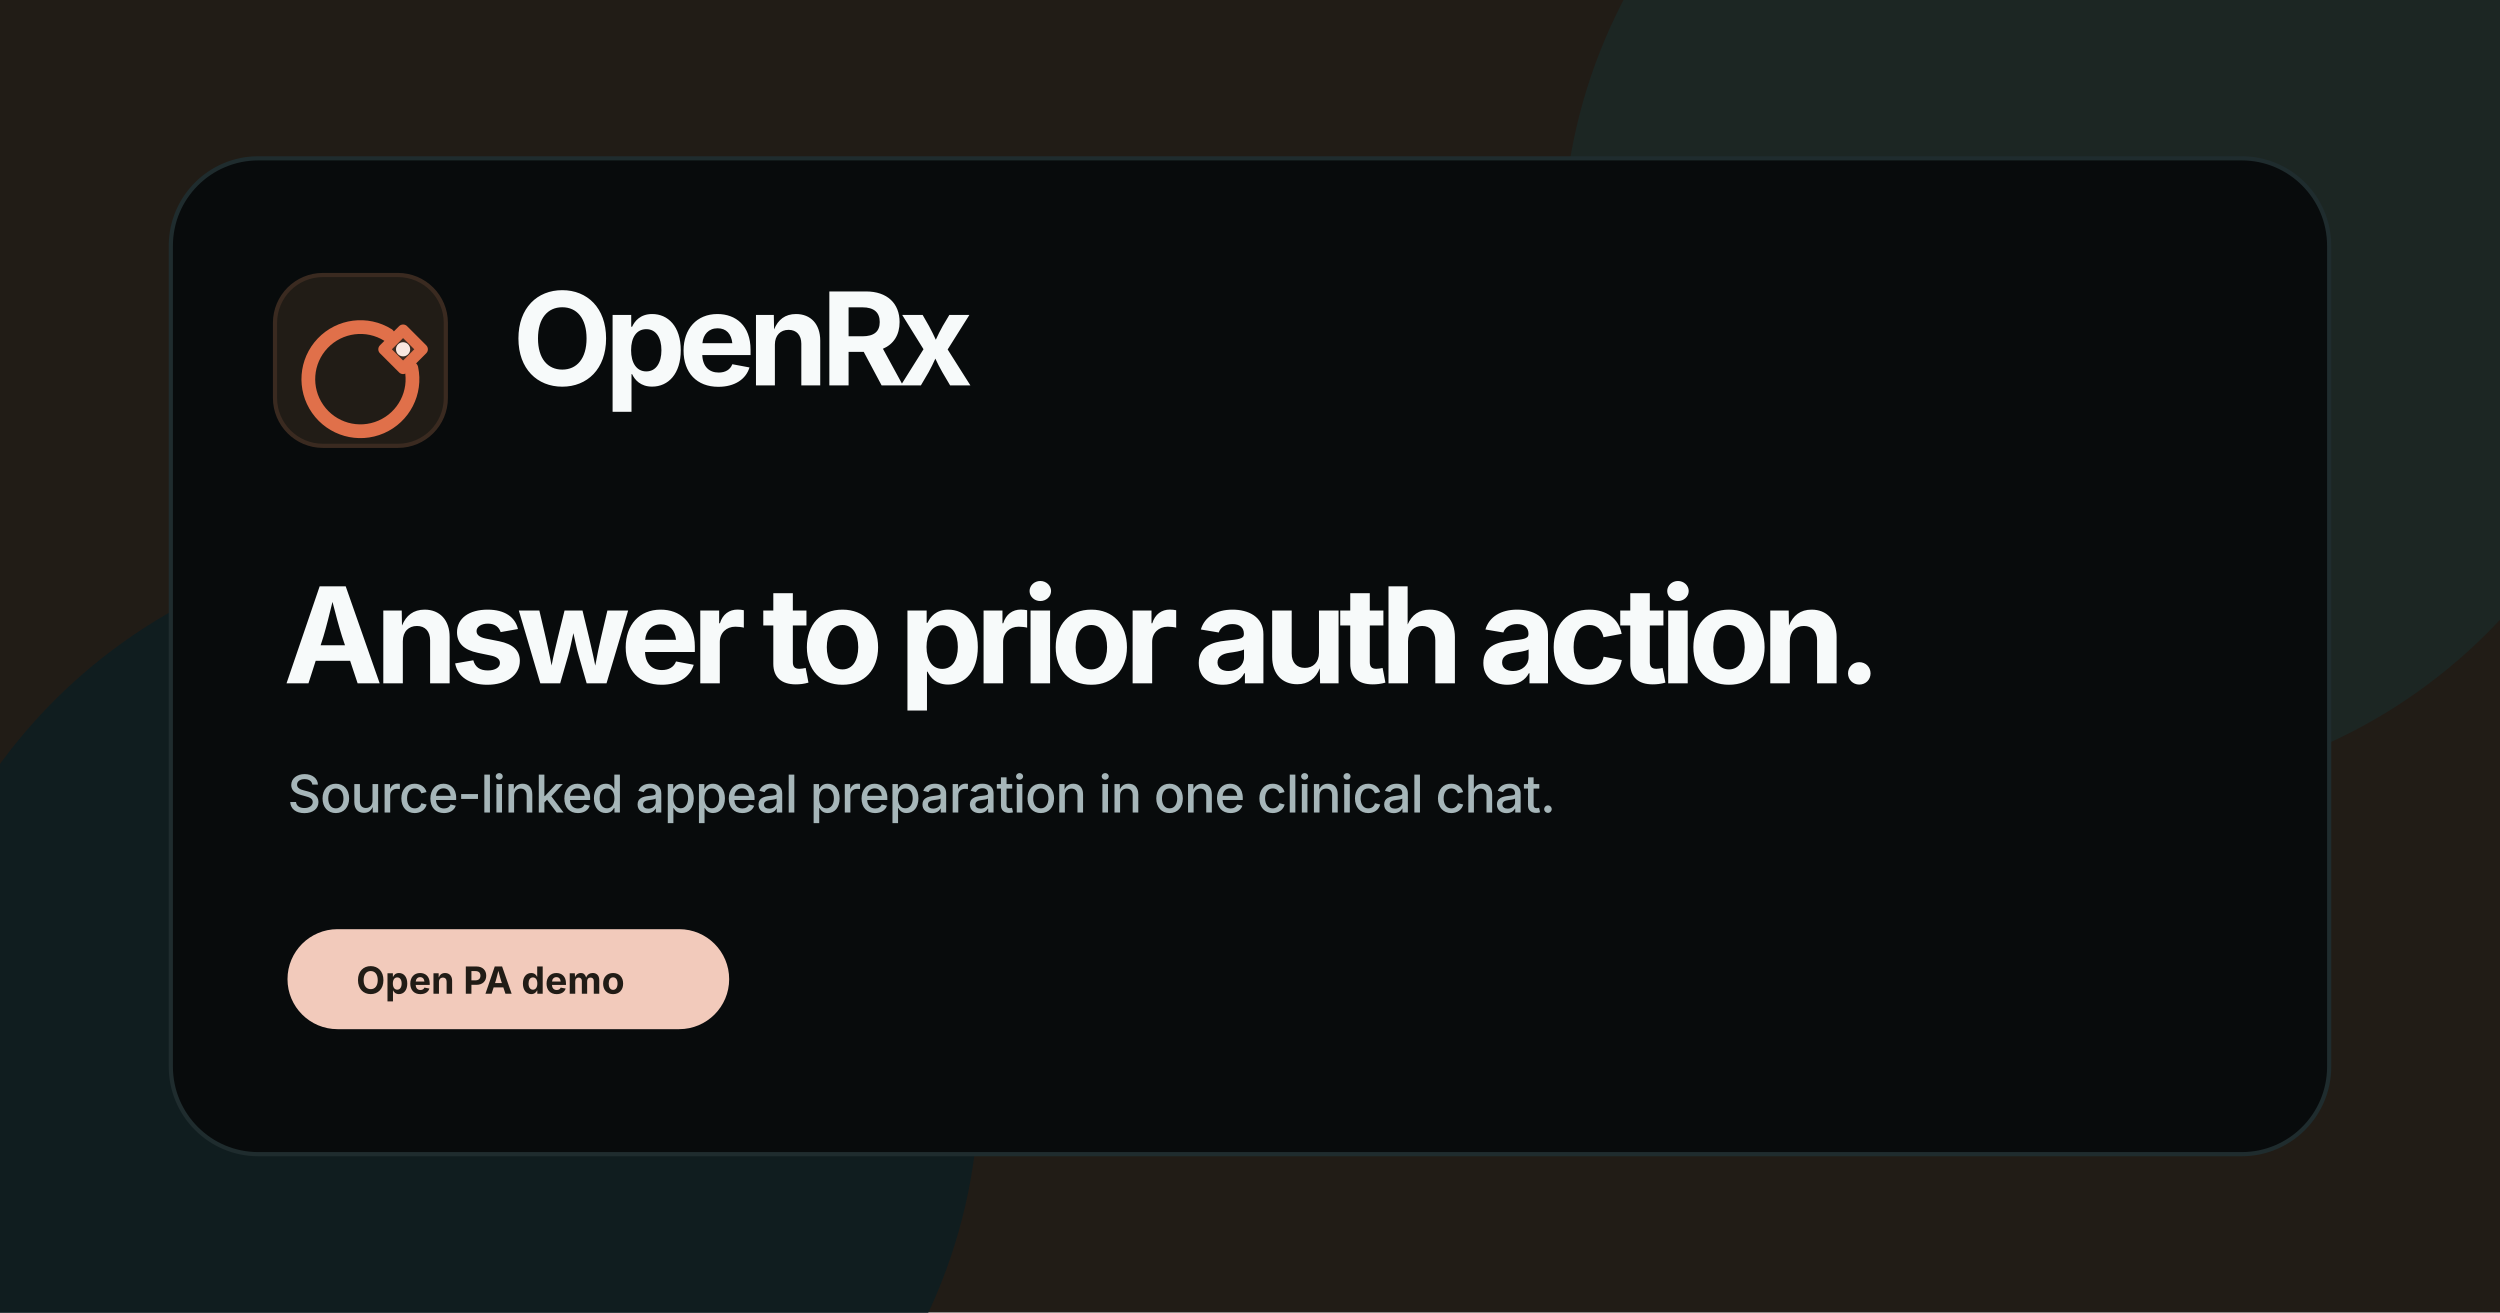
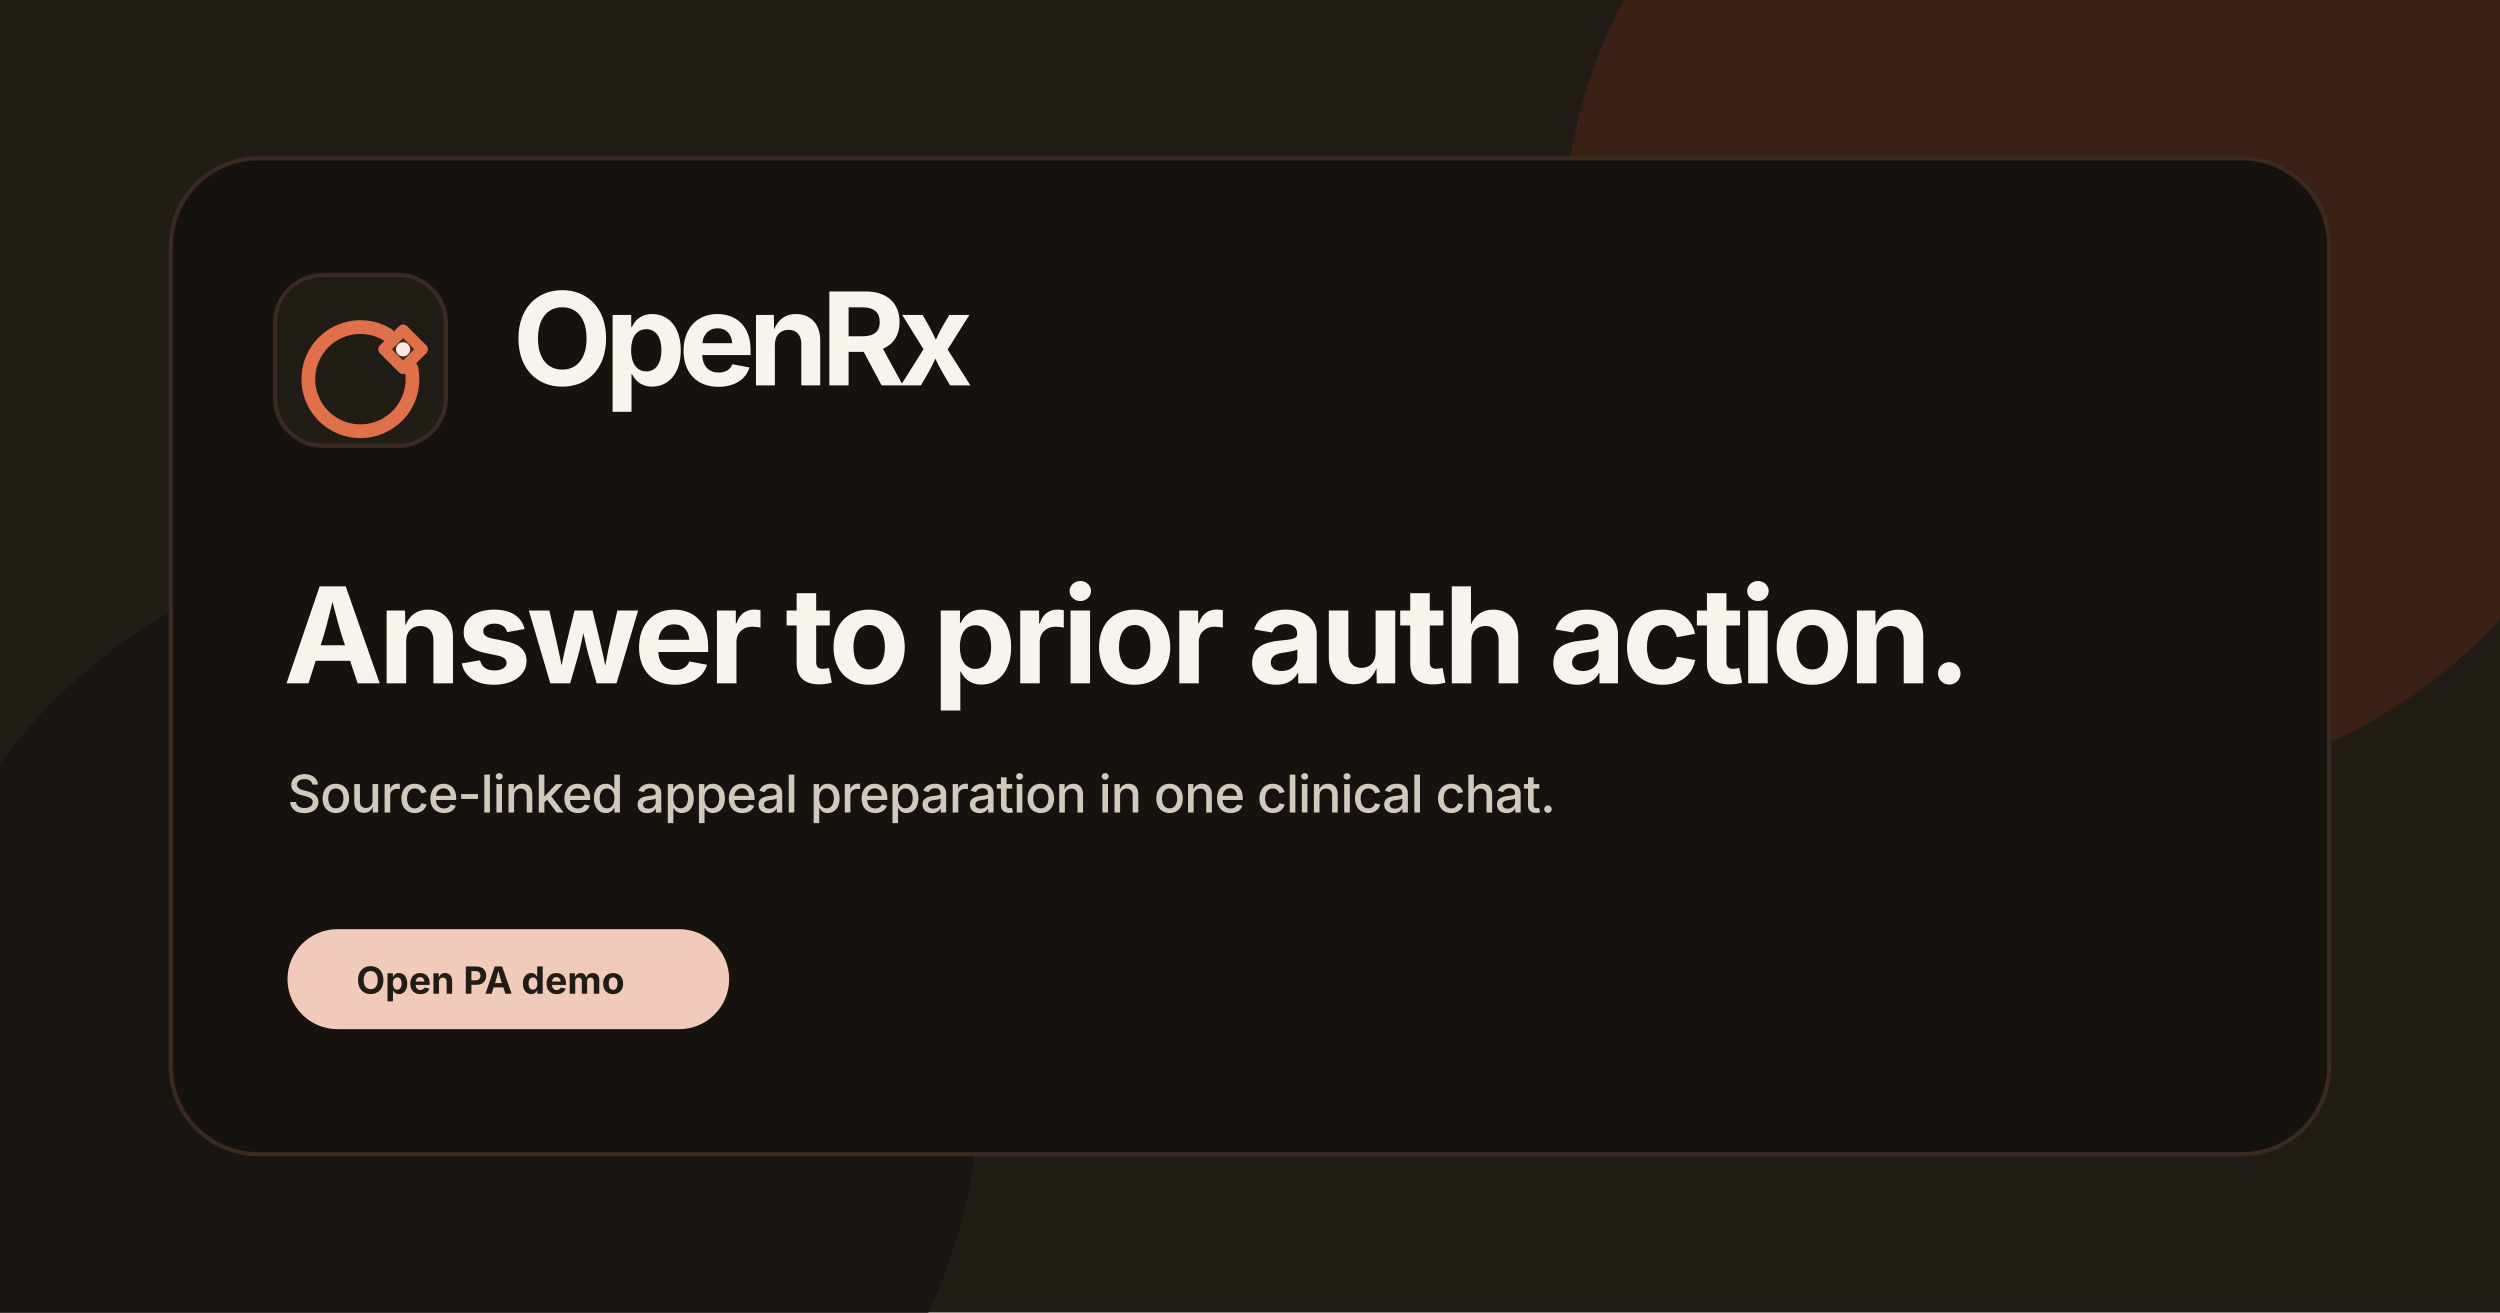
<svg xmlns="http://www.w3.org/2000/svg" width="1200" height="630" viewBox="0 0 1200 630" fill="none">
  <rect width="1200" height="630" fill="#211C16" />
-   <circle cx="1010" cy="120" r="260" fill="#0E3F46" opacity="0.28" />
-   <circle cx="210" cy="520" r="260" fill="#0A1D22" opacity="0.72" />
-   <rect x="82" y="76" width="1036" height="478" rx="42" fill="#080B0C" stroke="#1F2C2E" stroke-width="2" />
+   <circle cx="1010" cy="120" r="260" fill="#7F2C13" opacity="0.28" />
+   <circle cx="210" cy="520" r="260" fill="#16120E" opacity="0.72" />
+   <rect x="82" y="76" width="1036" height="478" rx="42" fill="#16120E" stroke="#3A2A20" stroke-width="2" />
  <rect x="132" y="132" width="82" height="82" rx="23" fill="#211C16" stroke="#3A2A20" stroke-width="2" />
  <path d="M 186.25 160.8 A 25 25 0 1 0 197.45 176.8" stroke="#E0704A" stroke-width="6.6" stroke-linecap="round" fill="none" />
  <path d="M 193.48 158.46 L 202.68 167.66 L 193.48 176.86 L 184.28 167.66 Z" fill="#3A2A20" stroke="#E0704A" stroke-width="5.4" stroke-linejoin="round" />
  <circle cx="193.48" cy="167.66" r="3.4" fill="#F9E7E0" />
-   <text x="246" y="185" fill="#F7FAFA" font-family="Geist, Inter, system-ui, sans-serif" font-size="62" font-weight="700" letter-spacing="-3.6">OpenRx</text>
-   <text x="136" y="328" fill="#F7FAFA" font-family="Geist, Inter, system-ui, sans-serif" font-size="64" font-weight="680" letter-spacing="-3.8">Answer to prior auth action.</text>
-   <text x="138" y="390" fill="#A6B6B9" font-family="Geist, Inter, system-ui, sans-serif" font-size="25" font-weight="450" letter-spacing="-0.5">Source-linked appeal preparation in one clinical chat.</text>
+   <text x="246" y="185" fill="#F7F4EE" font-family="Archivo, Inter, system-ui, sans-serif" font-size="62" font-weight="700" letter-spacing="-3.6">OpenRx</text>
+   <text x="136" y="328" fill="#F7F4EE" font-family="Archivo, Inter, system-ui, sans-serif" font-size="64" font-weight="680" letter-spacing="-2.2">Answer to prior auth action.</text>
+   <text x="138" y="390" fill="#D2C9BA" font-family="Archivo, Inter, system-ui, sans-serif" font-size="25" font-weight="450" letter-spacing="-0.5">Source-linked appeal preparation in one clinical chat.</text>
  <rect x="138" y="446" width="212" height="48" rx="24" fill="#F2CABB" />
-   <text x="171" y="477" fill="#211C16" font-family="Geist, Inter, system-ui, sans-serif" font-size="18" font-weight="700">Open PA demo</text>
+   <text x="171" y="477" fill="#211C16" font-family="Archivo, Inter, system-ui, sans-serif" font-size="18" font-weight="700">Open PA demo</text>
</svg>
